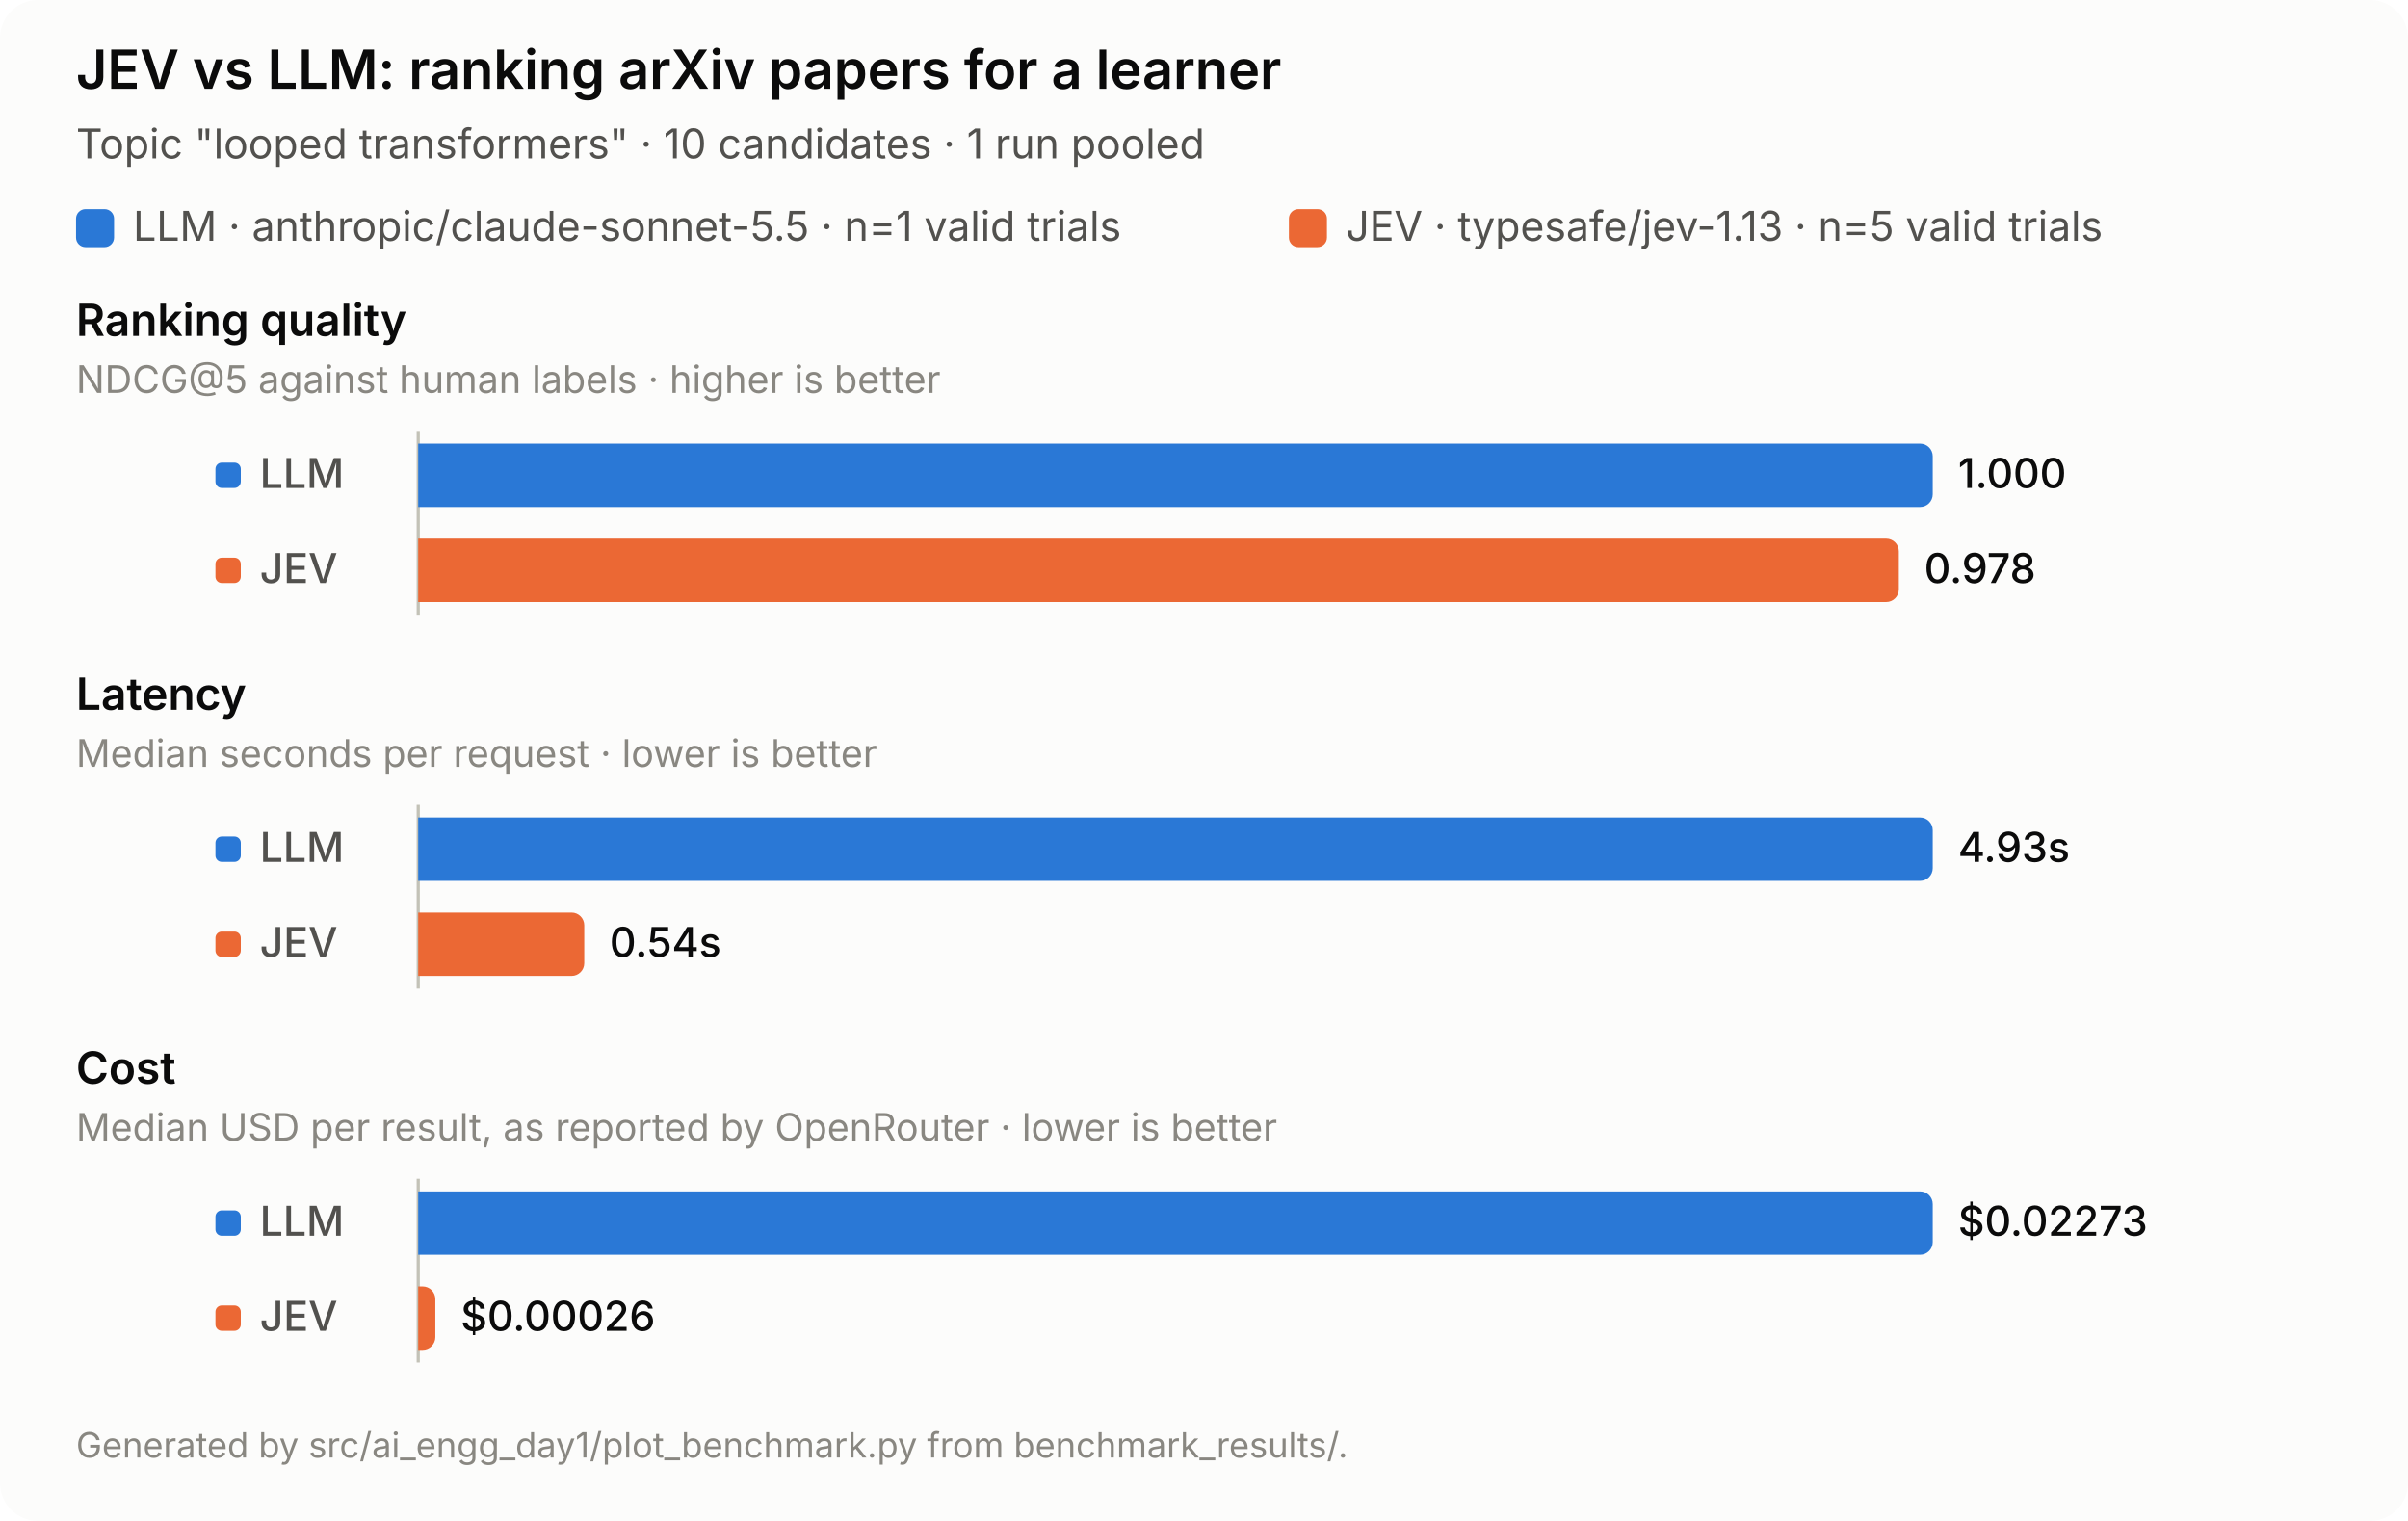
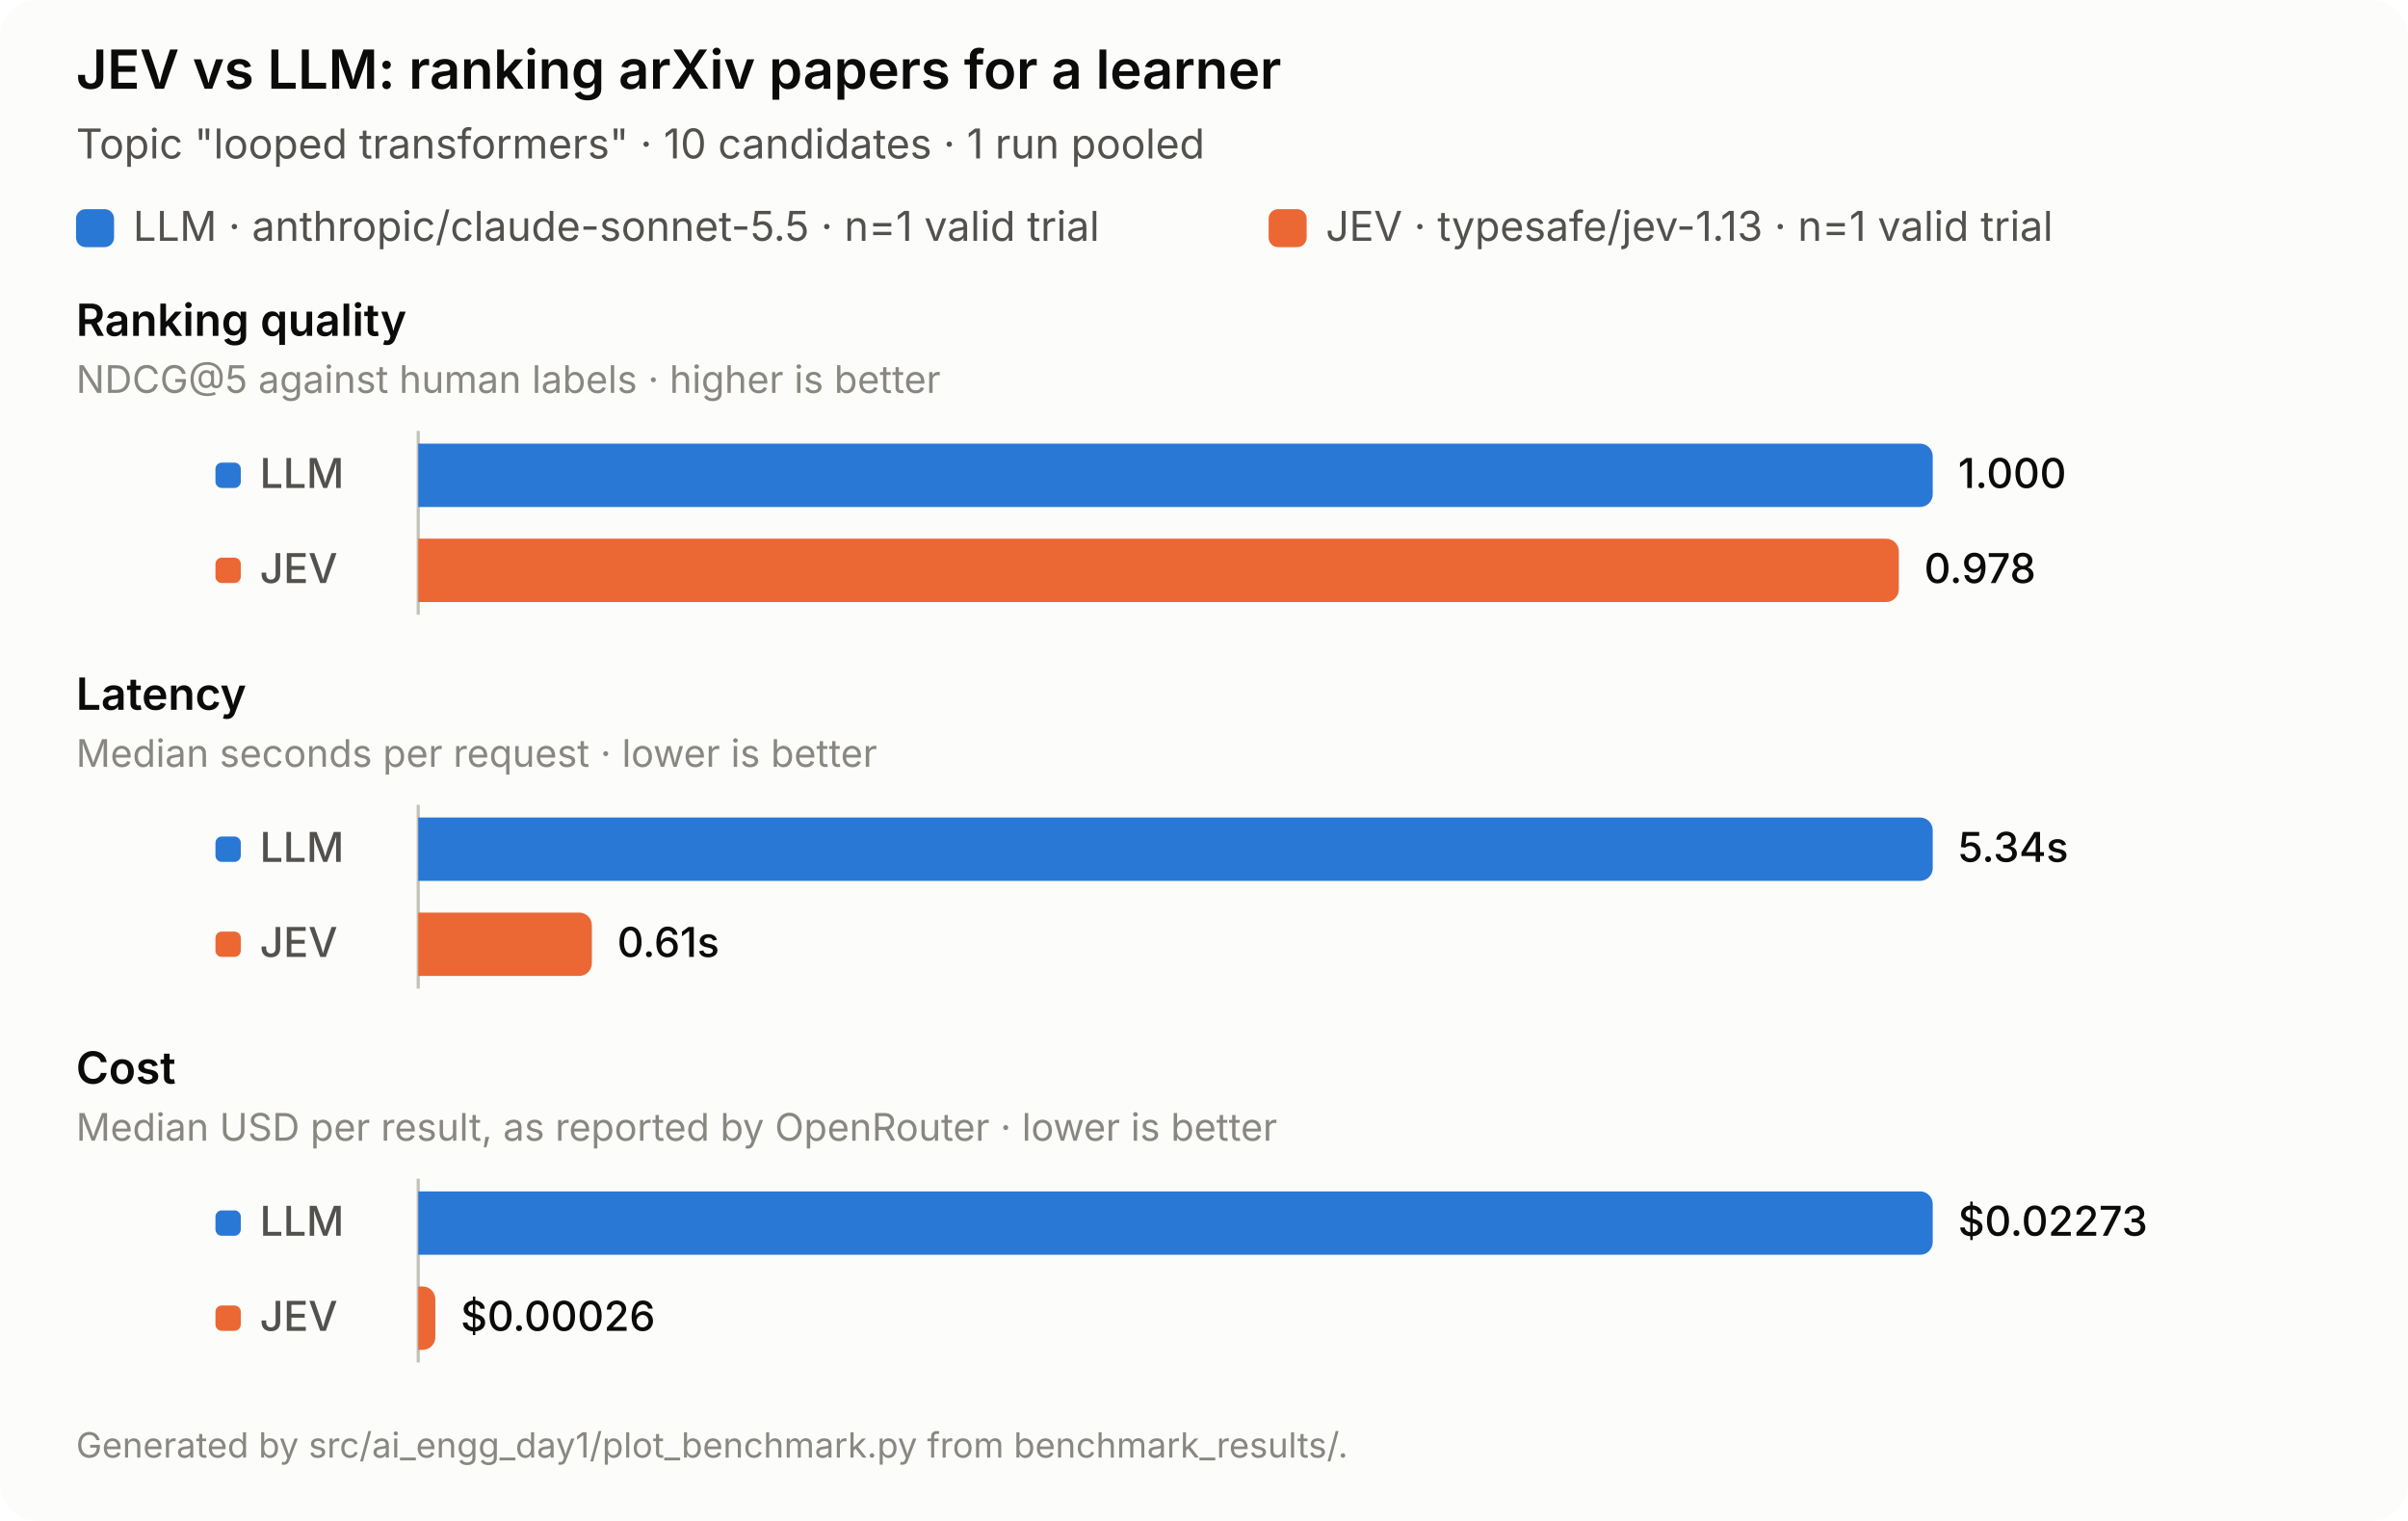
<svg xmlns="http://www.w3.org/2000/svg" width="760" height="480" viewBox="0 0 760 480" font-family="system-ui, -apple-system, 'Segoe UI', sans-serif" role="img" aria-label="JEV vs LLM benchmark comparison">
  <rect width="100%" height="100%" rx="12" fill="#fcfcfb" />
  <text x="24" y="28" fill="#0b0b0b" font-size="17" font-weight="600" text-anchor="start">JEV vs LLM: ranking arXiv papers for a learner</text>
  <text x="24" y="50" fill="#52514e" font-size="13" font-weight="400" text-anchor="start">Topic "looped transformers" · 10 candidates · 1 run pooled</text>
  <rect x="24" y="66" width="12" height="12" rx="3" fill="#2a78d6" />
-   <text x="42" y="76" fill="#52514e" font-size="13" font-weight="400" text-anchor="start">LLM · anthropic/claude-sonnet-5.5 · n=1 valid trials</text>
-   <rect x="406.8" y="66" width="12" height="12" rx="3" fill="#eb6834" />
-   <text x="424.8" y="76" fill="#52514e" font-size="13" font-weight="400" text-anchor="start">JEV · typesafe/jev-1.13 · n=5 valid trials</text>
+   <text x="42" y="76" fill="#52514e" font-size="13" font-weight="400" text-anchor="start">LLM · anthropic/claude-sonnet-5.5 · n=1 valid trial</text>
+   <rect x="400.4" y="66" width="12" height="12" rx="3" fill="#eb6834" />
+   <text x="418.4" y="76" fill="#52514e" font-size="13" font-weight="400" text-anchor="start">JEV · typesafe/jev-1.13 · n=1 valid trial</text>
  <text x="24" y="106" fill="#0b0b0b" font-size="14" font-weight="600" text-anchor="start">Ranking quality</text>
  <text x="24" y="124" fill="#898781" font-size="12" font-weight="400" text-anchor="start">NDCG@5 against human labels · higher is better</text>
  <line x1="132" y1="136" x2="132" y2="194" stroke="#c3c2b7" stroke-width="1" />
  <rect x="68" y="146" width="8" height="8" rx="2" fill="#2a78d6" />
  <text x="82" y="154" fill="#52514e" font-size="13" font-weight="500" text-anchor="start">LLM</text>
  <path d="M132,140h474.0a4,4 0 0 1 4,4v12a4,4 0 0 1 -4,4h-474.0z" fill="#2a78d6" />
  <text x="618.0" y="154" fill="#0b0b0b" font-size="13" font-weight="500" text-anchor="start">1.000</text>
  <rect x="68" y="176" width="8" height="8" rx="2" fill="#eb6834" />
  <text x="82" y="184" fill="#52514e" font-size="13" font-weight="500" text-anchor="start">JEV</text>
  <path d="M132,170h463.3a4,4 0 0 1 4,4v12a4,4 0 0 1 -4,4h-463.3z" fill="#eb6834" />
  <text x="607.3" y="184" fill="#0b0b0b" font-size="13" font-weight="500" text-anchor="start">0.978</text>
  <text x="24" y="224" fill="#0b0b0b" font-size="14" font-weight="600" text-anchor="start">Latency</text>
  <text x="24" y="242" fill="#898781" font-size="12" font-weight="400" text-anchor="start">Median seconds per request · lower is better</text>
  <line x1="132" y1="254" x2="132" y2="312" stroke="#c3c2b7" stroke-width="1" />
  <rect x="68" y="264" width="8" height="8" rx="2" fill="#2a78d6" />
  <text x="82" y="272" fill="#52514e" font-size="13" font-weight="500" text-anchor="start">LLM</text>
  <path d="M132,258h474.0a4,4 0 0 1 4,4v12a4,4 0 0 1 -4,4h-474.0z" fill="#2a78d6" />
-   <text x="618.0" y="272" fill="#0b0b0b" font-size="13" font-weight="500" text-anchor="start">4.93s</text>
+   <text x="618.0" y="272" fill="#0b0b0b" font-size="13" font-weight="500" text-anchor="start">5.34s</text>
  <rect x="68" y="294" width="8" height="8" rx="2" fill="#eb6834" />
  <text x="82" y="302" fill="#52514e" font-size="13" font-weight="500" text-anchor="start">JEV</text>
-   <path d="M132,288h48.4a4,4 0 0 1 4,4v12a4,4 0 0 1 -4,4h-48.4z" fill="#eb6834" />
-   <text x="192.4" y="302" fill="#0b0b0b" font-size="13" font-weight="500" text-anchor="start">0.54s</text>
+   <path d="M132,288h50.8a4,4 0 0 1 4,4v12a4,4 0 0 1 -4,4h-50.8z" fill="#eb6834" />
+   <text x="194.8" y="302" fill="#0b0b0b" font-size="13" font-weight="500" text-anchor="start">0.61s</text>
  <text x="24" y="342" fill="#0b0b0b" font-size="14" font-weight="600" text-anchor="start">Cost</text>
  <text x="24" y="360" fill="#898781" font-size="12" font-weight="400" text-anchor="start">Median USD per result, as reported by OpenRouter · lower is better</text>
  <line x1="132" y1="372" x2="132" y2="430" stroke="#c3c2b7" stroke-width="1" />
  <rect x="68" y="382" width="8" height="8" rx="2" fill="#2a78d6" />
  <text x="82" y="390" fill="#52514e" font-size="13" font-weight="500" text-anchor="start">LLM</text>
  <path d="M132,376h474.0a4,4 0 0 1 4,4v12a4,4 0 0 1 -4,4h-474.0z" fill="#2a78d6" />
  <text x="618.0" y="390" fill="#0b0b0b" font-size="13" font-weight="500" text-anchor="start">$0.02273</text>
  <rect x="68" y="412" width="8" height="8" rx="2" fill="#eb6834" />
  <text x="82" y="420" fill="#52514e" font-size="13" font-weight="500" text-anchor="start">JEV</text>
  <path d="M132,406h1.4a4,4 0 0 1 4,4v12a4,4 0 0 1 -4,4h-1.4z" fill="#eb6834" />
  <text x="145.4" y="420" fill="#0b0b0b" font-size="13" font-weight="500" text-anchor="start">$0.00026</text>
  <text x="24" y="460" fill="#898781" font-size="11" font-weight="400" text-anchor="start">Generated by src/ai_engg_day1/plot_benchmark.py from benchmark_results/.</text>
</svg>
